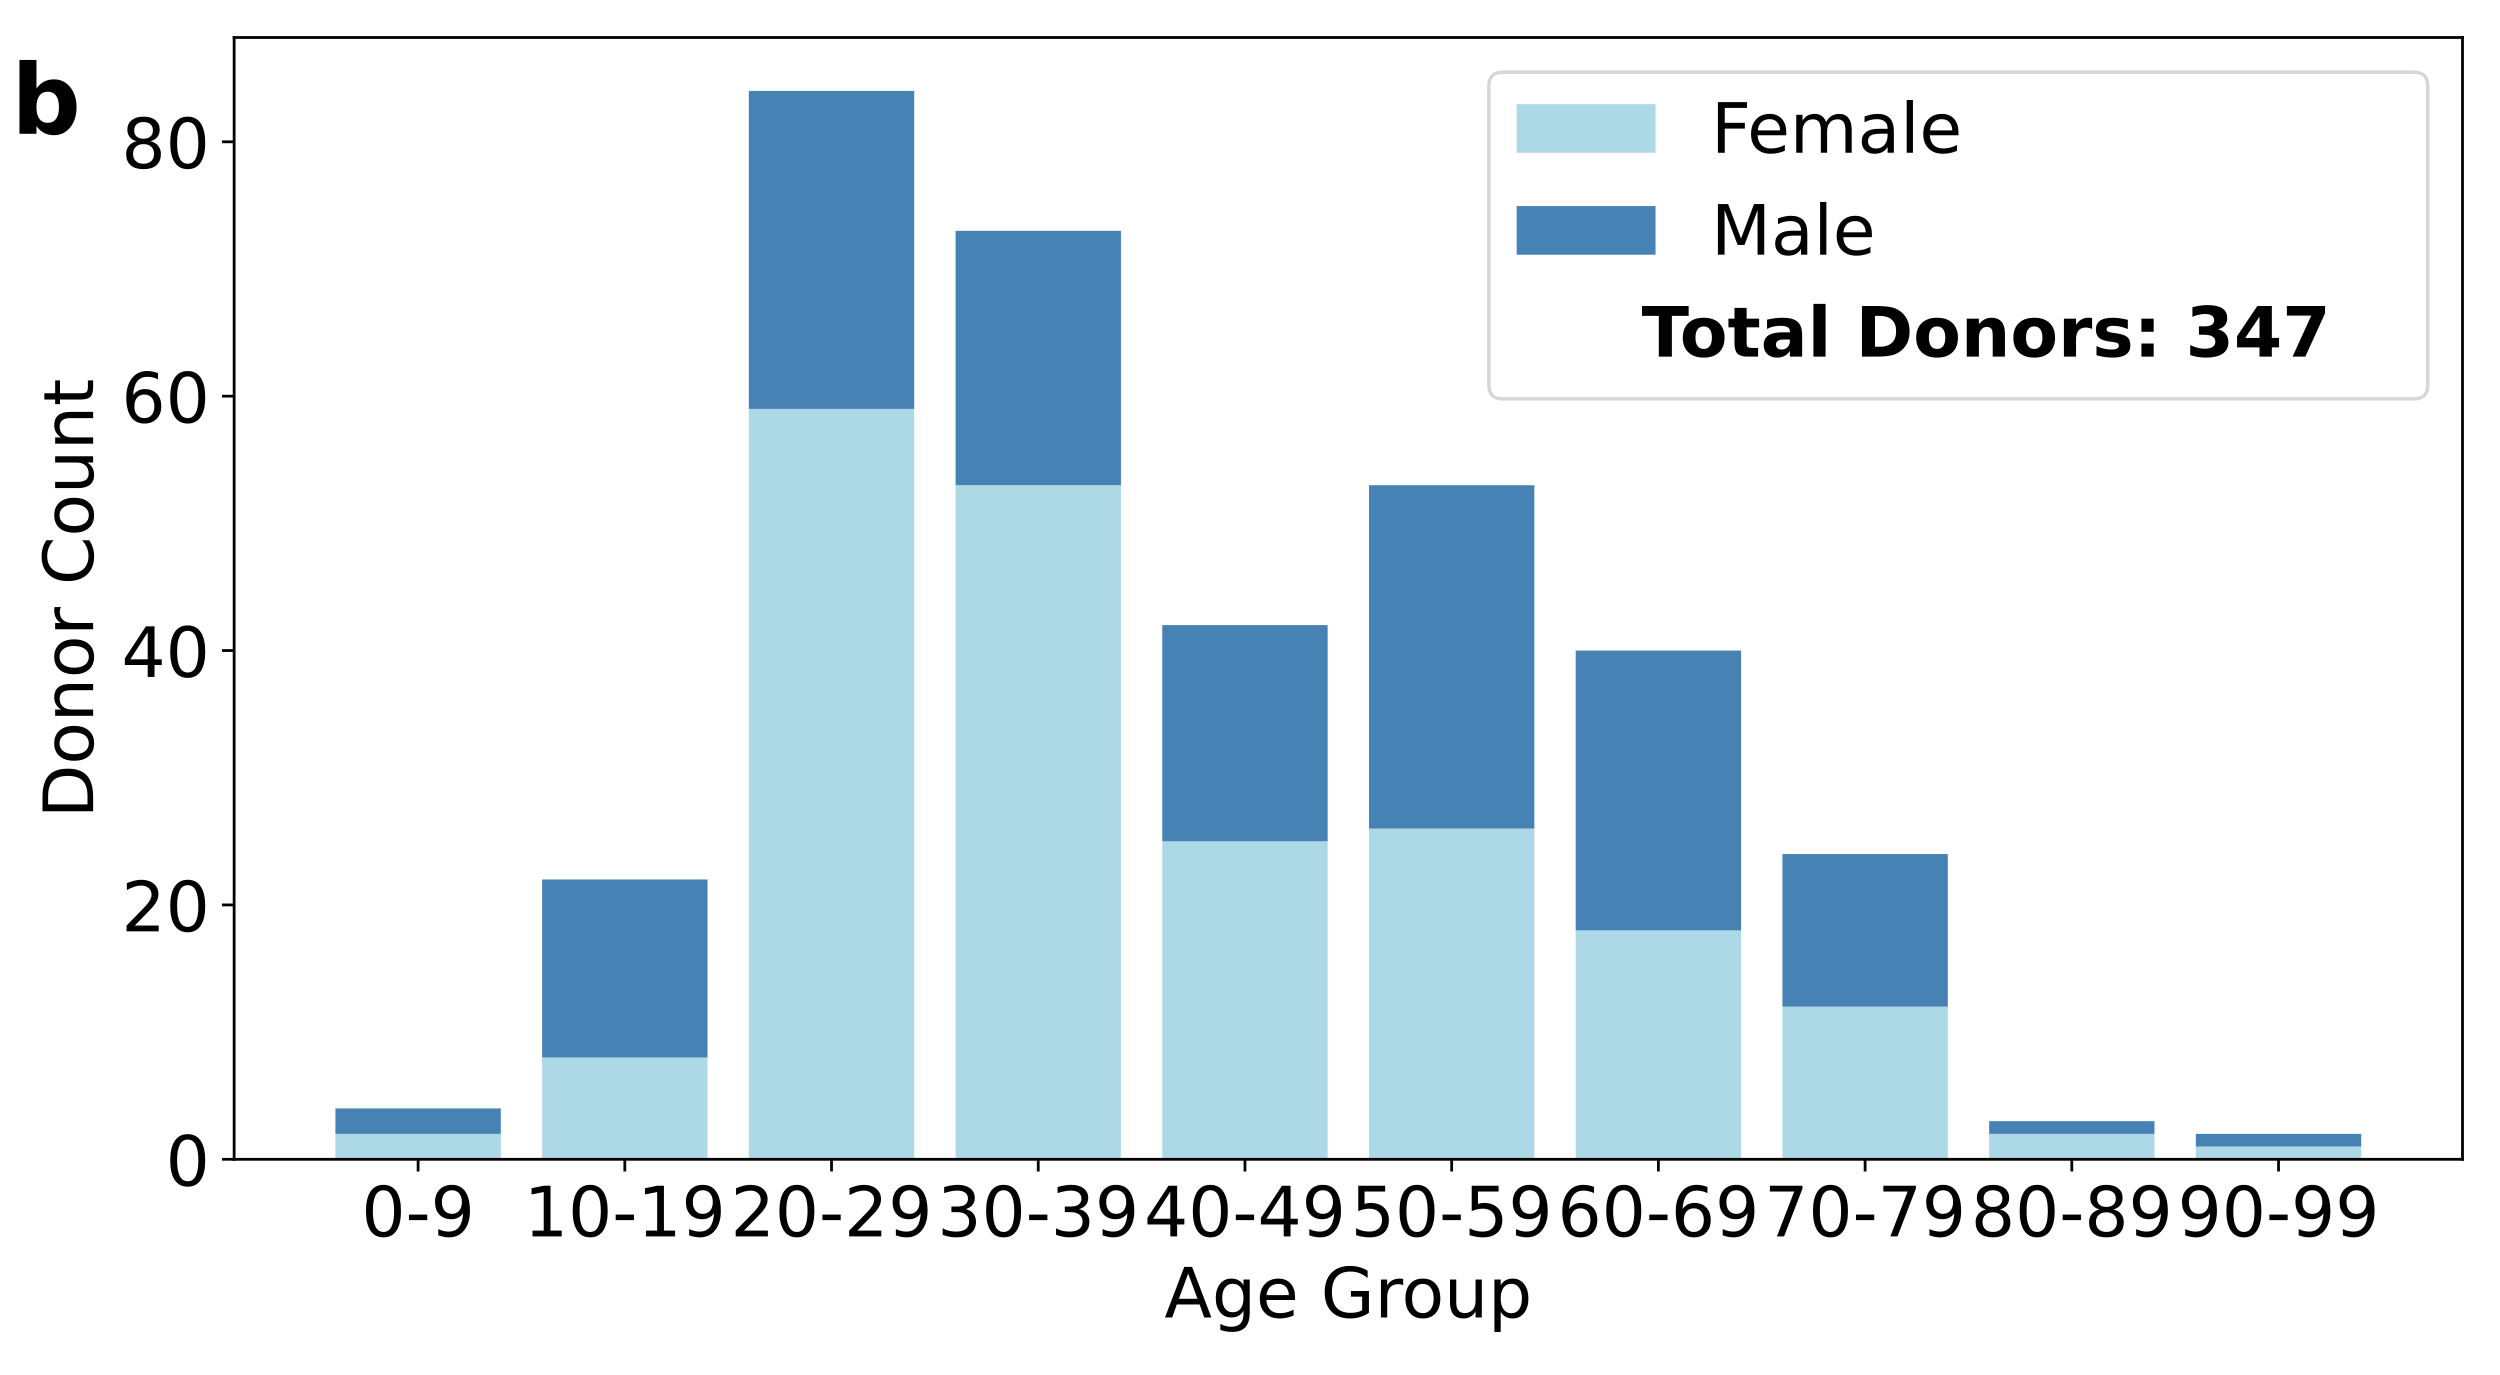
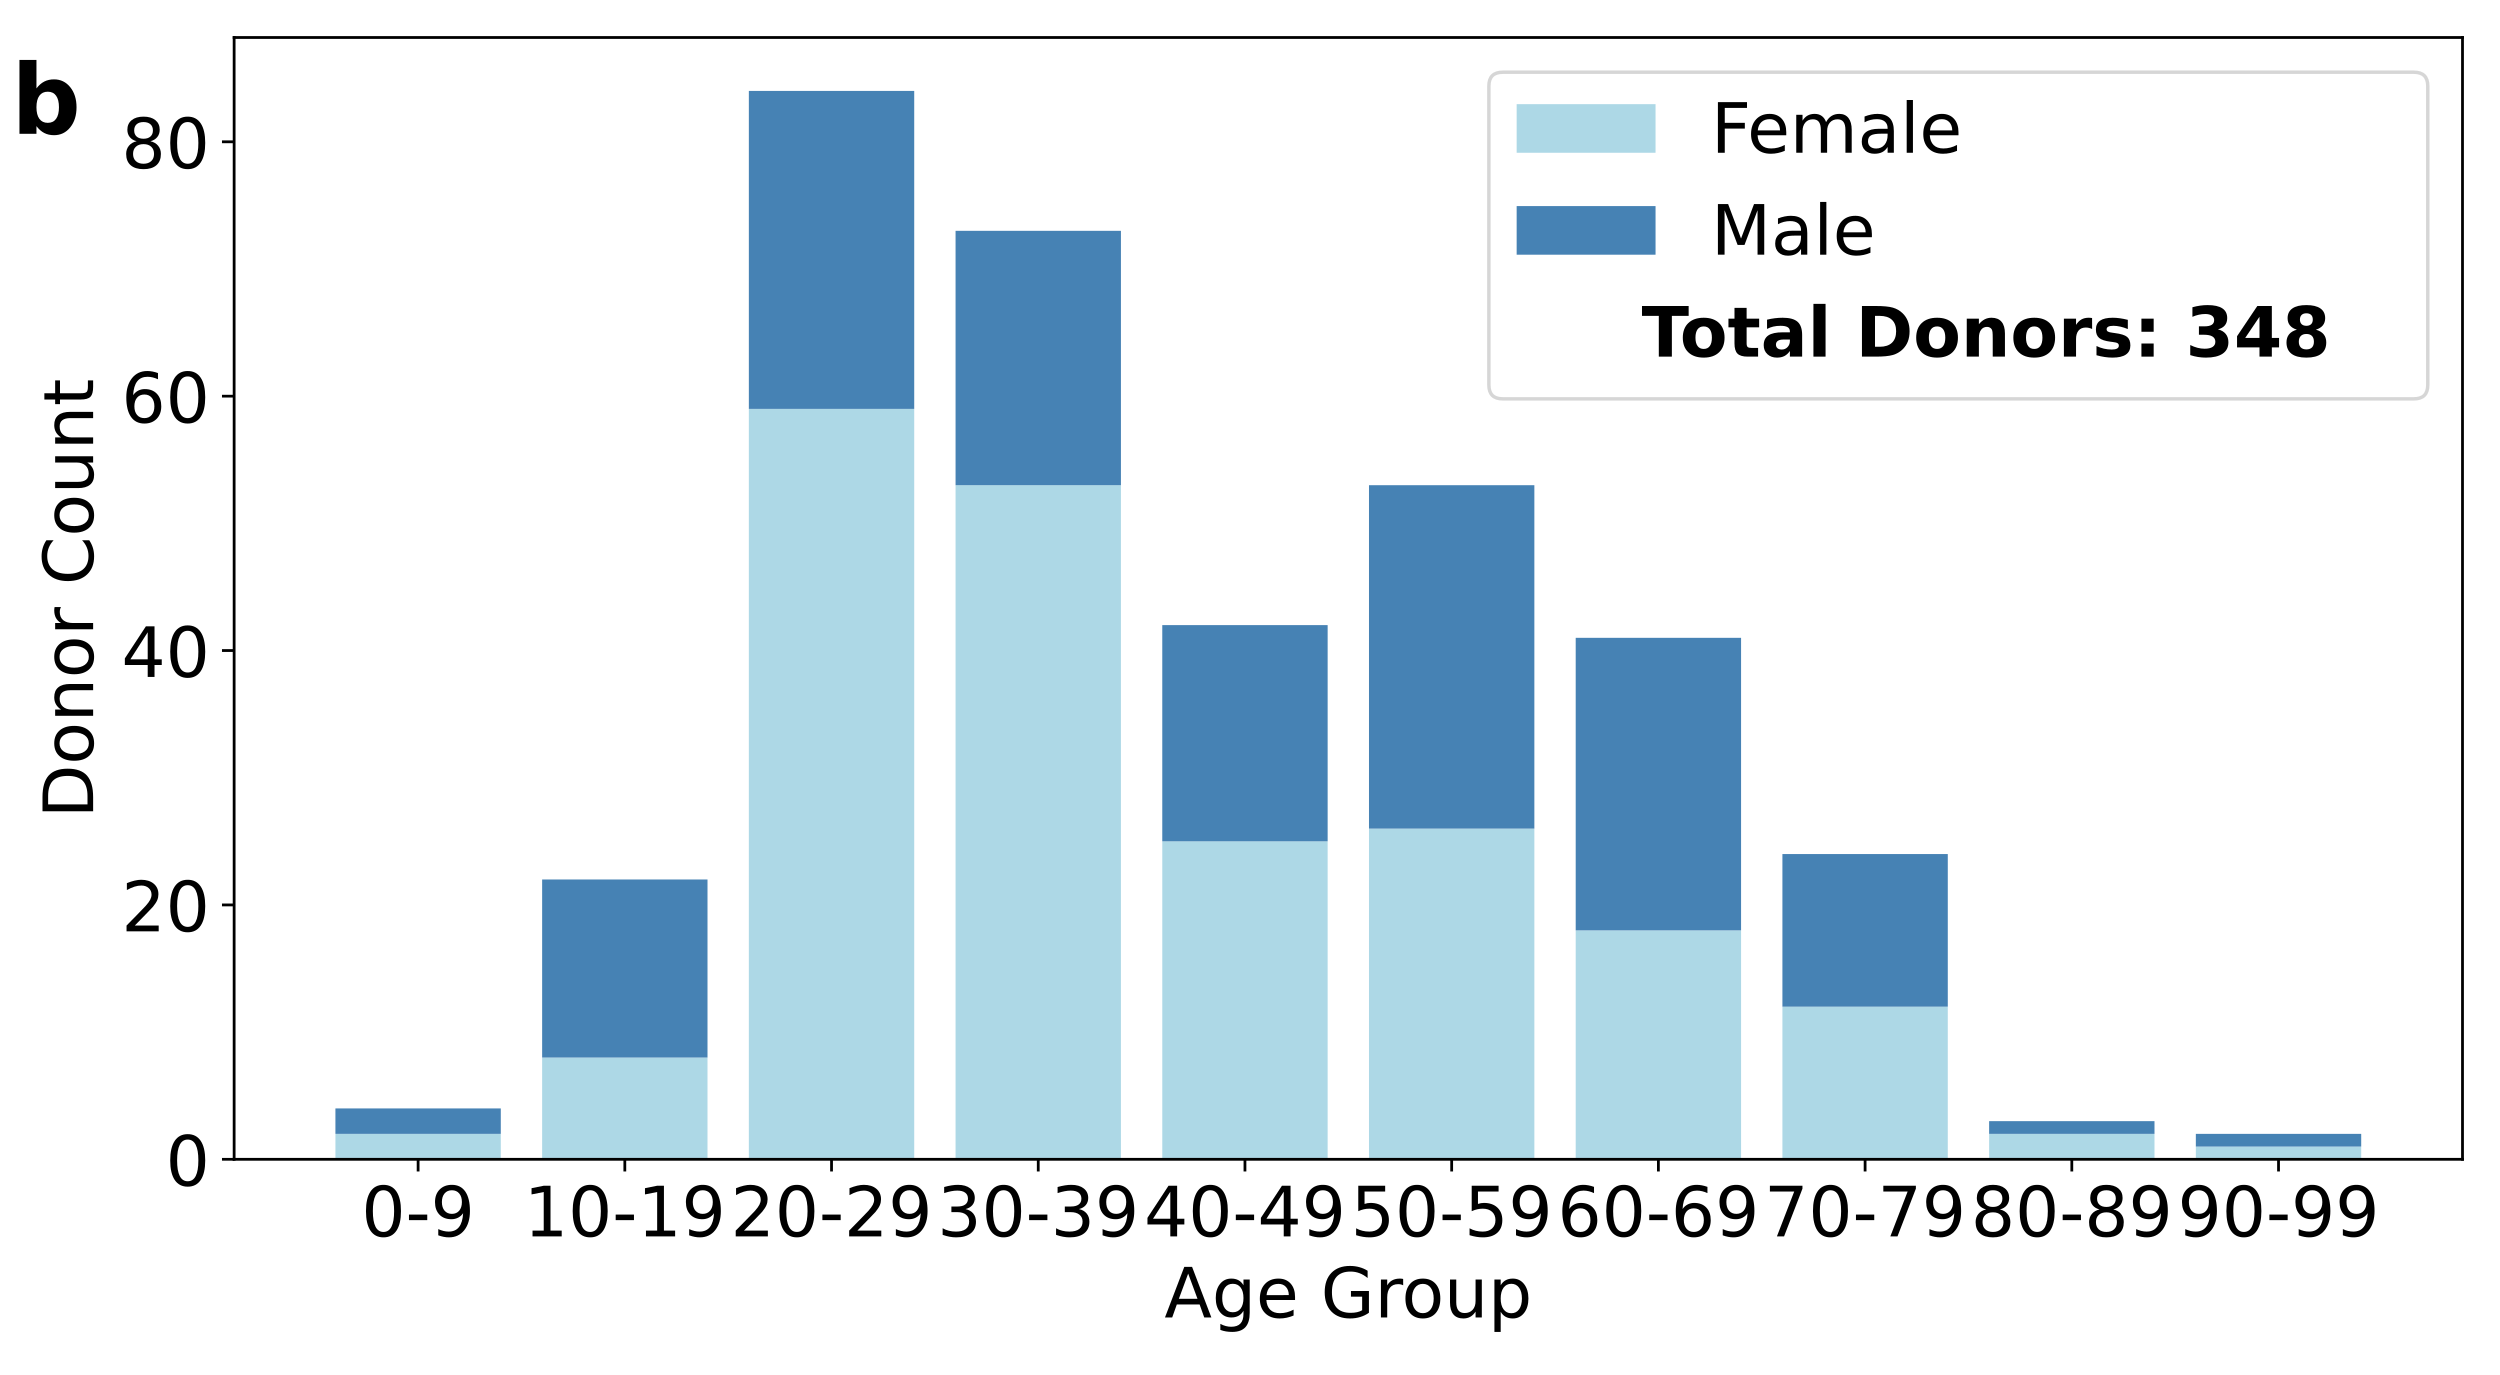
<svg xmlns="http://www.w3.org/2000/svg" xmlns:xlink="http://www.w3.org/1999/xlink" width="720pt" height="396pt" viewBox="0 0 720 396" version="1.1">
  <defs>
    <style type="text/css">*{stroke-linejoin: round; stroke-linecap: butt}</style>
  </defs>
  <g id="figure_1">
    <g id="patch_1">
      <path d="M 0 396  L 720 396  L 720 0  L 0 0  z " style="fill: #ffffff" />
    </g>
    <g id="axes_1">
      <g id="patch_2">
        <path d="M 67.43 333.88  L 709.2 333.88  L 709.2 10.8  L 67.43 10.8  z " style="fill: #ffffff" />
      </g>
      <g id="patch_3">
-         <path d="M 96.601 333.88  L 144.228 333.88  L 144.228 326.554  L 96.601 326.554  z " clip-path="url(#p39a54147e2)" style="fill: #add8e6" />
+         <path d="M 96.601 333.88  L 144.228 333.88  L 144.228 326.554  L 96.601 326.554  z " clip-path="url(#p99b4f0a0a3)" style="fill: #add8e6" />
      </g>
      <g id="patch_4">
-         <path d="M 156.135 333.88  L 203.761 333.88  L 203.761 304.576  L 156.135 304.576  z " clip-path="url(#p39a54147e2)" style="fill: #add8e6" />
+         <path d="M 156.135 333.88  L 203.761 333.88  L 203.761 304.576  L 156.135 304.576  z " clip-path="url(#p99b4f0a0a3)" style="fill: #add8e6" />
      </g>
      <g id="patch_5">
-         <path d="M 215.668 333.88  L 263.295 333.88  L 263.295 117.761  L 215.668 117.761  z " clip-path="url(#p39a54147e2)" style="fill: #add8e6" />
+         <path d="M 215.668 333.88  L 263.295 333.88  L 263.295 117.761  L 215.668 117.761  z " clip-path="url(#p99b4f0a0a3)" style="fill: #add8e6" />
      </g>
      <g id="patch_6">
-         <path d="M 275.202 333.88  L 322.828 333.88  L 322.828 139.739  L 275.202 139.739  z " clip-path="url(#p39a54147e2)" style="fill: #add8e6" />
+         <path d="M 275.202 333.88  L 322.828 333.88  L 322.828 139.739  L 275.202 139.739  z " clip-path="url(#p99b4f0a0a3)" style="fill: #add8e6" />
      </g>
      <g id="patch_7">
-         <path d="M 334.735 333.88  L 382.362 333.88  L 382.362 242.304  L 334.735 242.304  z " clip-path="url(#p39a54147e2)" style="fill: #add8e6" />
+         <path d="M 334.735 333.88  L 382.362 333.88  L 382.362 242.304  L 334.735 242.304  z " clip-path="url(#p99b4f0a0a3)" style="fill: #add8e6" />
      </g>
      <g id="patch_8">
-         <path d="M 394.268 333.88  L 441.895 333.88  L 441.895 238.641  L 394.268 238.641  z " clip-path="url(#p39a54147e2)" style="fill: #add8e6" />
+         <path d="M 394.268 333.88  L 441.895 333.88  L 441.895 238.641  L 394.268 238.641  z " clip-path="url(#p99b4f0a0a3)" style="fill: #add8e6" />
      </g>
      <g id="patch_9">
-         <path d="M 453.802 333.88  L 501.428 333.88  L 501.428 267.945  L 453.802 267.945  z " clip-path="url(#p39a54147e2)" style="fill: #add8e6" />
+         <path d="M 453.802 333.88  L 501.428 333.88  L 501.428 267.945  L 453.802 267.945  z " clip-path="url(#p99b4f0a0a3)" style="fill: #add8e6" />
      </g>
      <g id="patch_10">
-         <path d="M 513.335 333.88  L 560.962 333.88  L 560.962 289.924  L 513.335 289.924  z " clip-path="url(#p39a54147e2)" style="fill: #add8e6" />
+         <path d="M 513.335 333.88  L 560.962 333.88  L 560.962 289.924  L 513.335 289.924  z " clip-path="url(#p99b4f0a0a3)" style="fill: #add8e6" />
      </g>
      <g id="patch_11">
-         <path d="M 572.869 333.88  L 620.495 333.88  L 620.495 326.554  L 572.869 326.554  z " clip-path="url(#p39a54147e2)" style="fill: #add8e6" />
+         <path d="M 572.869 333.88  L 620.495 333.88  L 620.495 326.554  L 572.869 326.554  z " clip-path="url(#p99b4f0a0a3)" style="fill: #add8e6" />
      </g>
      <g id="patch_12">
-         <path d="M 632.402 333.88  L 680.029 333.88  L 680.029 330.217  L 632.402 330.217  z " clip-path="url(#p39a54147e2)" style="fill: #add8e6" />
+         <path d="M 632.402 333.88  L 680.029 333.88  L 680.029 330.217  L 632.402 330.217  z " clip-path="url(#p99b4f0a0a3)" style="fill: #add8e6" />
      </g>
      <g id="patch_13">
-         <path d="M 96.601 326.554  L 144.228 326.554  L 144.228 319.228  L 96.601 319.228  z " clip-path="url(#p39a54147e2)" style="fill: #4682b4" />
+         <path d="M 96.601 326.554  L 144.228 326.554  L 144.228 319.228  L 96.601 319.228  z " clip-path="url(#p99b4f0a0a3)" style="fill: #4682b4" />
      </g>
      <g id="patch_14">
-         <path d="M 156.135 304.576  L 203.761 304.576  L 203.761 253.293  L 156.135 253.293  z " clip-path="url(#p39a54147e2)" style="fill: #4682b4" />
+         <path d="M 156.135 304.576  L 203.761 304.576  L 203.761 253.293  L 156.135 253.293  z " clip-path="url(#p99b4f0a0a3)" style="fill: #4682b4" />
      </g>
      <g id="patch_15">
-         <path d="M 215.668 117.761  L 263.295 117.761  L 263.295 26.185  L 215.668 26.185  z " clip-path="url(#p39a54147e2)" style="fill: #4682b4" />
+         <path d="M 215.668 117.761  L 263.295 117.761  L 263.295 26.185  L 215.668 26.185  z " clip-path="url(#p99b4f0a0a3)" style="fill: #4682b4" />
      </g>
      <g id="patch_16">
-         <path d="M 275.202 139.739  L 322.828 139.739  L 322.828 66.478  L 275.202 66.478  z " clip-path="url(#p39a54147e2)" style="fill: #4682b4" />
+         <path d="M 275.202 139.739  L 322.828 139.739  L 322.828 66.478  L 275.202 66.478  z " clip-path="url(#p99b4f0a0a3)" style="fill: #4682b4" />
      </g>
      <g id="patch_17">
-         <path d="M 334.735 242.304  L 382.362 242.304  L 382.362 180.032  L 334.735 180.032  z " clip-path="url(#p39a54147e2)" style="fill: #4682b4" />
+         <path d="M 334.735 242.304  L 382.362 242.304  L 382.362 180.032  L 334.735 180.032  z " clip-path="url(#p99b4f0a0a3)" style="fill: #4682b4" />
      </g>
      <g id="patch_18">
-         <path d="M 394.268 238.641  L 441.895 238.641  L 441.895 139.739  L 394.268 139.739  z " clip-path="url(#p39a54147e2)" style="fill: #4682b4" />
+         <path d="M 394.268 238.641  L 441.895 238.641  L 441.895 139.739  L 394.268 139.739  z " clip-path="url(#p99b4f0a0a3)" style="fill: #4682b4" />
      </g>
      <g id="patch_19">
-         <path d="M 453.802 267.945  L 501.428 267.945  L 501.428 187.358  L 453.802 187.358  z " clip-path="url(#p39a54147e2)" style="fill: #4682b4" />
+         <path d="M 453.802 267.945  L 501.428 267.945  L 501.428 183.695  L 453.802 183.695  z " clip-path="url(#p99b4f0a0a3)" style="fill: #4682b4" />
      </g>
      <g id="patch_20">
-         <path d="M 513.335 289.924  L 560.962 289.924  L 560.962 245.967  L 513.335 245.967  z " clip-path="url(#p39a54147e2)" style="fill: #4682b4" />
+         <path d="M 513.335 289.924  L 560.962 289.924  L 560.962 245.967  L 513.335 245.967  z " clip-path="url(#p99b4f0a0a3)" style="fill: #4682b4" />
      </g>
      <g id="patch_21">
-         <path d="M 572.869 326.554  L 620.495 326.554  L 620.495 322.891  L 572.869 322.891  z " clip-path="url(#p39a54147e2)" style="fill: #4682b4" />
+         <path d="M 572.869 326.554  L 620.495 326.554  L 620.495 322.891  L 572.869 322.891  z " clip-path="url(#p99b4f0a0a3)" style="fill: #4682b4" />
      </g>
      <g id="patch_22">
-         <path d="M 632.402 330.217  L 680.029 330.217  L 680.029 326.554  L 632.402 326.554  z " clip-path="url(#p39a54147e2)" style="fill: #4682b4" />
+         <path d="M 632.402 330.217  L 680.029 330.217  L 680.029 326.554  L 632.402 326.554  z " clip-path="url(#p99b4f0a0a3)" style="fill: #4682b4" />
      </g>
      <g id="matplotlib.axis_1">
        <g id="xtick_1">
          <g id="line2d_1">
            <defs>
-               <path id="m1357b3c78e" d="M 0 0  L 0 3.5  " style="stroke: #000000; stroke-width: 0.8" />
-             </defs>
-             <g>
-               <use xlink:href="#m1357b3c78e" x="120.415" y="333.88" style="stroke: #000000; stroke-width: 0.8" />
+               <path id="m715284880d" d="M 0 0  L 0 3.5  " style="stroke: #000000; stroke-width: 0.8" />
+             </defs>
+             <g>
+               <use xlink:href="#m715284880d" x="120.415" y="333.88" style="stroke: #000000; stroke-width: 0.8" />
            </g>
          </g>
          <g id="text_1">
            <g transform="translate(104.0819 356.0769) scale(0.2 -0.2)">
              <defs>
                <path id="DejaVuSans-30" d="M 2034 4250  Q 1547 4250 1301 3770  Q 1056 3291 1056 2328  Q 1056 1369 1301 889  Q 1547 409 2034 409  Q 2525 409 2770 889  Q 3016 1369 3016 2328  Q 3016 3291 2770 3770  Q 2525 4250 2034 4250  z M 2034 4750  Q 2819 4750 3233 4129  Q 3647 3509 3647 2328  Q 3647 1150 3233 529  Q 2819 -91 2034 -91  Q 1250 -91 836 529  Q 422 1150 422 2328  Q 422 3509 836 4129  Q 1250 4750 2034 4750  z " transform="scale(0.015625)" />
                <path id="DejaVuSans-2d" d="M 313 2009  L 1997 2009  L 1997 1497  L 313 1497  L 313 2009  z " transform="scale(0.015625)" />
                <path id="DejaVuSans-39" d="M 703 97  L 703 672  Q 941 559 1184 500  Q 1428 441 1663 441  Q 2288 441 2617 861  Q 2947 1281 2994 2138  Q 2813 1869 2534 1725  Q 2256 1581 1919 1581  Q 1219 1581 811 2004  Q 403 2428 403 3163  Q 403 3881 828 4315  Q 1253 4750 1959 4750  Q 2769 4750 3195 4129  Q 3622 3509 3622 2328  Q 3622 1225 3098 567  Q 2575 -91 1691 -91  Q 1453 -91 1209 -44  Q 966 3 703 97  z M 1959 2075  Q 2384 2075 2632 2365  Q 2881 2656 2881 3163  Q 2881 3666 2632 3958  Q 2384 4250 1959 4250  Q 1534 4250 1286 3958  Q 1038 3666 1038 3163  Q 1038 2656 1286 2365  Q 1534 2075 1959 2075  z " transform="scale(0.015625)" />
              </defs>
              <use xlink:href="#DejaVuSans-30" />
              <use xlink:href="#DejaVuSans-2d" transform="translate(63.62305 0)" />
              <use xlink:href="#DejaVuSans-39" transform="translate(99.70703 0)" />
            </g>
          </g>
        </g>
        <g id="xtick_2">
          <g id="line2d_2">
            <g>
-               <use xlink:href="#m1357b3c78e" x="179.948" y="333.88" style="stroke: #000000; stroke-width: 0.8" />
+               <use xlink:href="#m715284880d" x="179.948" y="333.88" style="stroke: #000000; stroke-width: 0.8" />
            </g>
          </g>
          <g id="text_2">
            <g transform="translate(150.8903 356.0769) scale(0.2 -0.2)">
              <defs>
                <path id="DejaVuSans-31" d="M 794 531  L 1825 531  L 1825 4091  L 703 3866  L 703 4441  L 1819 4666  L 2450 4666  L 2450 531  L 3481 531  L 3481 0  L 794 0  L 794 531  z " transform="scale(0.015625)" />
              </defs>
              <use xlink:href="#DejaVuSans-31" />
              <use xlink:href="#DejaVuSans-30" transform="translate(63.62305 0)" />
              <use xlink:href="#DejaVuSans-2d" transform="translate(127.2461 0)" />
              <use xlink:href="#DejaVuSans-31" transform="translate(163.3301 0)" />
              <use xlink:href="#DejaVuSans-39" transform="translate(226.9531 0)" />
            </g>
          </g>
        </g>
        <g id="xtick_3">
          <g id="line2d_3">
            <g>
-               <use xlink:href="#m1357b3c78e" x="239.482" y="333.88" style="stroke: #000000; stroke-width: 0.8" />
+               <use xlink:href="#m715284880d" x="239.482" y="333.88" style="stroke: #000000; stroke-width: 0.8" />
            </g>
          </g>
          <g id="text_3">
            <g transform="translate(210.4237 356.0769) scale(0.2 -0.2)">
              <defs>
                <path id="DejaVuSans-32" d="M 1228 531  L 3431 531  L 3431 0  L 469 0  L 469 531  Q 828 903 1448 1529  Q 2069 2156 2228 2338  Q 2531 2678 2651 2914  Q 2772 3150 2772 3378  Q 2772 3750 2511 3984  Q 2250 4219 1831 4219  Q 1534 4219 1204 4116  Q 875 4013 500 3803  L 500 4441  Q 881 4594 1212 4672  Q 1544 4750 1819 4750  Q 2544 4750 2975 4387  Q 3406 4025 3406 3419  Q 3406 3131 3298 2873  Q 3191 2616 2906 2266  Q 2828 2175 2409 1742  Q 1991 1309 1228 531  z " transform="scale(0.015625)" />
              </defs>
              <use xlink:href="#DejaVuSans-32" />
              <use xlink:href="#DejaVuSans-30" transform="translate(63.62305 0)" />
              <use xlink:href="#DejaVuSans-2d" transform="translate(127.2461 0)" />
              <use xlink:href="#DejaVuSans-32" transform="translate(163.3301 0)" />
              <use xlink:href="#DejaVuSans-39" transform="translate(226.9531 0)" />
            </g>
          </g>
        </g>
        <g id="xtick_4">
          <g id="line2d_4">
            <g>
-               <use xlink:href="#m1357b3c78e" x="299.015" y="333.88" style="stroke: #000000; stroke-width: 0.8" />
+               <use xlink:href="#m715284880d" x="299.015" y="333.88" style="stroke: #000000; stroke-width: 0.8" />
            </g>
          </g>
          <g id="text_4">
            <g transform="translate(269.9571 356.0769) scale(0.2 -0.2)">
              <defs>
                <path id="DejaVuSans-33" d="M 2597 2516  Q 3050 2419 3304 2112  Q 3559 1806 3559 1356  Q 3559 666 3084 287  Q 2609 -91 1734 -91  Q 1441 -91 1130 -33  Q 819 25 488 141  L 488 750  Q 750 597 1062 519  Q 1375 441 1716 441  Q 2309 441 2620 675  Q 2931 909 2931 1356  Q 2931 1769 2642 2001  Q 2353 2234 1838 2234  L 1294 2234  L 1294 2753  L 1863 2753  Q 2328 2753 2575 2939  Q 2822 3125 2822 3475  Q 2822 3834 2567 4026  Q 2313 4219 1838 4219  Q 1578 4219 1281 4162  Q 984 4106 628 3988  L 628 4550  Q 988 4650 1302 4700  Q 1616 4750 1894 4750  Q 2613 4750 3031 4423  Q 3450 4097 3450 3541  Q 3450 3153 3228 2886  Q 3006 2619 2597 2516  z " transform="scale(0.015625)" />
              </defs>
              <use xlink:href="#DejaVuSans-33" />
              <use xlink:href="#DejaVuSans-30" transform="translate(63.62305 0)" />
              <use xlink:href="#DejaVuSans-2d" transform="translate(127.2461 0)" />
              <use xlink:href="#DejaVuSans-33" transform="translate(163.3301 0)" />
              <use xlink:href="#DejaVuSans-39" transform="translate(226.9531 0)" />
            </g>
          </g>
        </g>
        <g id="xtick_5">
          <g id="line2d_5">
            <g>
-               <use xlink:href="#m1357b3c78e" x="358.548" y="333.88" style="stroke: #000000; stroke-width: 0.8" />
+               <use xlink:href="#m715284880d" x="358.548" y="333.88" style="stroke: #000000; stroke-width: 0.8" />
            </g>
          </g>
          <g id="text_5">
            <g transform="translate(329.4905 356.0769) scale(0.2 -0.2)">
              <defs>
                <path id="DejaVuSans-34" d="M 2419 4116  L 825 1625  L 2419 1625  L 2419 4116  z M 2253 4666  L 3047 4666  L 3047 1625  L 3713 1625  L 3713 1100  L 3047 1100  L 3047 0  L 2419 0  L 2419 1100  L 313 1100  L 313 1709  L 2253 4666  z " transform="scale(0.015625)" />
              </defs>
              <use xlink:href="#DejaVuSans-34" />
              <use xlink:href="#DejaVuSans-30" transform="translate(63.62305 0)" />
              <use xlink:href="#DejaVuSans-2d" transform="translate(127.2461 0)" />
              <use xlink:href="#DejaVuSans-34" transform="translate(163.3301 0)" />
              <use xlink:href="#DejaVuSans-39" transform="translate(226.9531 0)" />
            </g>
          </g>
        </g>
        <g id="xtick_6">
          <g id="line2d_6">
            <g>
-               <use xlink:href="#m1357b3c78e" x="418.082" y="333.88" style="stroke: #000000; stroke-width: 0.8" />
+               <use xlink:href="#m715284880d" x="418.082" y="333.88" style="stroke: #000000; stroke-width: 0.8" />
            </g>
          </g>
          <g id="text_6">
            <g transform="translate(389.0239 356.0769) scale(0.2 -0.2)">
              <defs>
                <path id="DejaVuSans-35" d="M 691 4666  L 3169 4666  L 3169 4134  L 1269 4134  L 1269 2991  Q 1406 3038 1543 3061  Q 1681 3084 1819 3084  Q 2600 3084 3056 2656  Q 3513 2228 3513 1497  Q 3513 744 3044 326  Q 2575 -91 1722 -91  Q 1428 -91 1123 -41  Q 819 9 494 109  L 494 744  Q 775 591 1075 516  Q 1375 441 1709 441  Q 2250 441 2565 725  Q 2881 1009 2881 1497  Q 2881 1984 2565 2268  Q 2250 2553 1709 2553  Q 1456 2553 1204 2497  Q 953 2441 691 2322  L 691 4666  z " transform="scale(0.015625)" />
              </defs>
              <use xlink:href="#DejaVuSans-35" />
              <use xlink:href="#DejaVuSans-30" transform="translate(63.62305 0)" />
              <use xlink:href="#DejaVuSans-2d" transform="translate(127.2461 0)" />
              <use xlink:href="#DejaVuSans-35" transform="translate(163.3301 0)" />
              <use xlink:href="#DejaVuSans-39" transform="translate(226.9531 0)" />
            </g>
          </g>
        </g>
        <g id="xtick_7">
          <g id="line2d_7">
            <g>
-               <use xlink:href="#m1357b3c78e" x="477.615" y="333.88" style="stroke: #000000; stroke-width: 0.8" />
+               <use xlink:href="#m715284880d" x="477.615" y="333.88" style="stroke: #000000; stroke-width: 0.8" />
            </g>
          </g>
          <g id="text_7">
            <g transform="translate(448.5573 356.0769) scale(0.2 -0.2)">
              <defs>
                <path id="DejaVuSans-36" d="M 2113 2584  Q 1688 2584 1439 2293  Q 1191 2003 1191 1497  Q 1191 994 1439 701  Q 1688 409 2113 409  Q 2538 409 2786 701  Q 3034 994 3034 1497  Q 3034 2003 2786 2293  Q 2538 2584 2113 2584  z M 3366 4563  L 3366 3988  Q 3128 4100 2886 4159  Q 2644 4219 2406 4219  Q 1781 4219 1451 3797  Q 1122 3375 1075 2522  Q 1259 2794 1537 2939  Q 1816 3084 2150 3084  Q 2853 3084 3261 2657  Q 3669 2231 3669 1497  Q 3669 778 3244 343  Q 2819 -91 2113 -91  Q 1303 -91 875 529  Q 447 1150 447 2328  Q 447 3434 972 4092  Q 1497 4750 2381 4750  Q 2619 4750 2861 4703  Q 3103 4656 3366 4563  z " transform="scale(0.015625)" />
              </defs>
              <use xlink:href="#DejaVuSans-36" />
              <use xlink:href="#DejaVuSans-30" transform="translate(63.62305 0)" />
              <use xlink:href="#DejaVuSans-2d" transform="translate(127.2461 0)" />
              <use xlink:href="#DejaVuSans-36" transform="translate(163.3301 0)" />
              <use xlink:href="#DejaVuSans-39" transform="translate(226.9531 0)" />
            </g>
          </g>
        </g>
        <g id="xtick_8">
          <g id="line2d_8">
            <g>
-               <use xlink:href="#m1357b3c78e" x="537.148" y="333.88" style="stroke: #000000; stroke-width: 0.8" />
+               <use xlink:href="#m715284880d" x="537.148" y="333.88" style="stroke: #000000; stroke-width: 0.8" />
            </g>
          </g>
          <g id="text_8">
            <g transform="translate(508.0907 356.0769) scale(0.2 -0.2)">
              <defs>
                <path id="DejaVuSans-37" d="M 525 4666  L 3525 4666  L 3525 4397  L 1831 0  L 1172 0  L 2766 4134  L 525 4134  L 525 4666  z " transform="scale(0.015625)" />
              </defs>
              <use xlink:href="#DejaVuSans-37" />
              <use xlink:href="#DejaVuSans-30" transform="translate(63.62305 0)" />
              <use xlink:href="#DejaVuSans-2d" transform="translate(127.2461 0)" />
              <use xlink:href="#DejaVuSans-37" transform="translate(163.3301 0)" />
              <use xlink:href="#DejaVuSans-39" transform="translate(226.9531 0)" />
            </g>
          </g>
        </g>
        <g id="xtick_9">
          <g id="line2d_9">
            <g>
-               <use xlink:href="#m1357b3c78e" x="596.682" y="333.88" style="stroke: #000000; stroke-width: 0.8" />
+               <use xlink:href="#m715284880d" x="596.682" y="333.88" style="stroke: #000000; stroke-width: 0.8" />
            </g>
          </g>
          <g id="text_9">
            <g transform="translate(567.6241 356.0769) scale(0.2 -0.2)">
              <defs>
                <path id="DejaVuSans-38" d="M 2034 2216  Q 1584 2216 1326 1975  Q 1069 1734 1069 1313  Q 1069 891 1326 650  Q 1584 409 2034 409  Q 2484 409 2743 651  Q 3003 894 3003 1313  Q 3003 1734 2745 1975  Q 2488 2216 2034 2216  z M 1403 2484  Q 997 2584 770 2862  Q 544 3141 544 3541  Q 544 4100 942 4425  Q 1341 4750 2034 4750  Q 2731 4750 3128 4425  Q 3525 4100 3525 3541  Q 3525 3141 3298 2862  Q 3072 2584 2669 2484  Q 3125 2378 3379 2068  Q 3634 1759 3634 1313  Q 3634 634 3220 271  Q 2806 -91 2034 -91  Q 1263 -91 848 271  Q 434 634 434 1313  Q 434 1759 690 2068  Q 947 2378 1403 2484  z M 1172 3481  Q 1172 3119 1398 2916  Q 1625 2713 2034 2713  Q 2441 2713 2670 2916  Q 2900 3119 2900 3481  Q 2900 3844 2670 4047  Q 2441 4250 2034 4250  Q 1625 4250 1398 4047  Q 1172 3844 1172 3481  z " transform="scale(0.015625)" />
              </defs>
              <use xlink:href="#DejaVuSans-38" />
              <use xlink:href="#DejaVuSans-30" transform="translate(63.62305 0)" />
              <use xlink:href="#DejaVuSans-2d" transform="translate(127.2461 0)" />
              <use xlink:href="#DejaVuSans-38" transform="translate(163.3301 0)" />
              <use xlink:href="#DejaVuSans-39" transform="translate(226.9531 0)" />
            </g>
          </g>
        </g>
        <g id="xtick_10">
          <g id="line2d_10">
            <g>
-               <use xlink:href="#m1357b3c78e" x="656.215" y="333.88" style="stroke: #000000; stroke-width: 0.8" />
+               <use xlink:href="#m715284880d" x="656.215" y="333.88" style="stroke: #000000; stroke-width: 0.8" />
            </g>
          </g>
          <g id="text_10">
            <g transform="translate(627.1575 356.0769) scale(0.2 -0.2)">
              <use xlink:href="#DejaVuSans-39" />
              <use xlink:href="#DejaVuSans-30" transform="translate(63.62305 0)" />
              <use xlink:href="#DejaVuSans-2d" transform="translate(127.2461 0)" />
              <use xlink:href="#DejaVuSans-39" transform="translate(163.3301 0)" />
              <use xlink:href="#DejaVuSans-39" transform="translate(226.9531 0)" />
            </g>
          </g>
        </g>
        <g id="text_11">
          <g transform="translate(335.3556 379.4331) scale(0.2 -0.2)">
            <defs>
              <path id="DejaVuSans-41" d="M 2188 4044  L 1331 1722  L 3047 1722  L 2188 4044  z M 1831 4666  L 2547 4666  L 4325 0  L 3669 0  L 3244 1197  L 1141 1197  L 716 0  L 50 0  L 1831 4666  z " transform="scale(0.015625)" />
              <path id="DejaVuSans-67" d="M 2906 1791  Q 2906 2416 2648 2759  Q 2391 3103 1925 3103  Q 1463 3103 1205 2759  Q 947 2416 947 1791  Q 947 1169 1205 825  Q 1463 481 1925 481  Q 2391 481 2648 825  Q 2906 1169 2906 1791  z M 3481 434  Q 3481 -459 3084 -895  Q 2688 -1331 1869 -1331  Q 1566 -1331 1297 -1286  Q 1028 -1241 775 -1147  L 775 -588  Q 1028 -725 1275 -790  Q 1522 -856 1778 -856  Q 2344 -856 2625 -561  Q 2906 -266 2906 331  L 2906 616  Q 2728 306 2450 153  Q 2172 0 1784 0  Q 1141 0 747 490  Q 353 981 353 1791  Q 353 2603 747 3093  Q 1141 3584 1784 3584  Q 2172 3584 2450 3431  Q 2728 3278 2906 2969  L 2906 3500  L 3481 3500  L 3481 434  z " transform="scale(0.015625)" />
              <path id="DejaVuSans-65" d="M 3597 1894  L 3597 1613  L 953 1613  Q 991 1019 1311 708  Q 1631 397 2203 397  Q 2534 397 2845 478  Q 3156 559 3463 722  L 3463 178  Q 3153 47 2828 -22  Q 2503 -91 2169 -91  Q 1331 -91 842 396  Q 353 884 353 1716  Q 353 2575 817 3079  Q 1281 3584 2069 3584  Q 2775 3584 3186 3129  Q 3597 2675 3597 1894  z M 3022 2063  Q 3016 2534 2758 2815  Q 2500 3097 2075 3097  Q 1594 3097 1305 2825  Q 1016 2553 972 2059  L 3022 2063  z " transform="scale(0.015625)" />
              <path id="DejaVuSans-20" transform="scale(0.015625)" />
              <path id="DejaVuSans-47" d="M 3809 666  L 3809 1919  L 2778 1919  L 2778 2438  L 4434 2438  L 4434 434  Q 4069 175 3628 42  Q 3188 -91 2688 -91  Q 1594 -91 976 548  Q 359 1188 359 2328  Q 359 3472 976 4111  Q 1594 4750 2688 4750  Q 3144 4750 3555 4637  Q 3966 4525 4313 4306  L 4313 3634  Q 3963 3931 3569 4081  Q 3175 4231 2741 4231  Q 1884 4231 1454 3753  Q 1025 3275 1025 2328  Q 1025 1384 1454 906  Q 1884 428 2741 428  Q 3075 428 3337 486  Q 3600 544 3809 666  z " transform="scale(0.015625)" />
              <path id="DejaVuSans-72" d="M 2631 2963  Q 2534 3019 2420 3045  Q 2306 3072 2169 3072  Q 1681 3072 1420 2755  Q 1159 2438 1159 1844  L 1159 0  L 581 0  L 581 3500  L 1159 3500  L 1159 2956  Q 1341 3275 1631 3429  Q 1922 3584 2338 3584  Q 2397 3584 2469 3576  Q 2541 3569 2628 3553  L 2631 2963  z " transform="scale(0.015625)" />
              <path id="DejaVuSans-6f" d="M 1959 3097  Q 1497 3097 1228 2736  Q 959 2375 959 1747  Q 959 1119 1226 758  Q 1494 397 1959 397  Q 2419 397 2687 759  Q 2956 1122 2956 1747  Q 2956 2369 2687 2733  Q 2419 3097 1959 3097  z M 1959 3584  Q 2709 3584 3137 3096  Q 3566 2609 3566 1747  Q 3566 888 3137 398  Q 2709 -91 1959 -91  Q 1206 -91 779 398  Q 353 888 353 1747  Q 353 2609 779 3096  Q 1206 3584 1959 3584  z " transform="scale(0.015625)" />
              <path id="DejaVuSans-75" d="M 544 1381  L 544 3500  L 1119 3500  L 1119 1403  Q 1119 906 1312 657  Q 1506 409 1894 409  Q 2359 409 2629 706  Q 2900 1003 2900 1516  L 2900 3500  L 3475 3500  L 3475 0  L 2900 0  L 2900 538  Q 2691 219 2414 64  Q 2138 -91 1772 -91  Q 1169 -91 856 284  Q 544 659 544 1381  z M 1991 3584  L 1991 3584  z " transform="scale(0.015625)" />
              <path id="DejaVuSans-70" d="M 1159 525  L 1159 -1331  L 581 -1331  L 581 3500  L 1159 3500  L 1159 2969  Q 1341 3281 1617 3432  Q 1894 3584 2278 3584  Q 2916 3584 3314 3078  Q 3713 2572 3713 1747  Q 3713 922 3314 415  Q 2916 -91 2278 -91  Q 1894 -91 1617 61  Q 1341 213 1159 525  z M 3116 1747  Q 3116 2381 2855 2742  Q 2594 3103 2138 3103  Q 1681 3103 1420 2742  Q 1159 2381 1159 1747  Q 1159 1113 1420 752  Q 1681 391 2138 391  Q 2594 391 2855 752  Q 3116 1113 3116 1747  z " transform="scale(0.015625)" />
            </defs>
            <use xlink:href="#DejaVuSans-41" />
            <use xlink:href="#DejaVuSans-67" transform="translate(68.4082 0)" />
            <use xlink:href="#DejaVuSans-65" transform="translate(131.8848 0)" />
            <use xlink:href="#DejaVuSans-20" transform="translate(193.4082 0)" />
            <use xlink:href="#DejaVuSans-47" transform="translate(225.1953 0)" />
            <use xlink:href="#DejaVuSans-72" transform="translate(302.6855 0)" />
            <use xlink:href="#DejaVuSans-6f" transform="translate(341.5488 0)" />
            <use xlink:href="#DejaVuSans-75" transform="translate(402.7305 0)" />
            <use xlink:href="#DejaVuSans-70" transform="translate(466.1094 0)" />
          </g>
        </g>
      </g>
      <g id="matplotlib.axis_2">
        <g id="ytick_1">
          <g id="line2d_11">
            <defs>
-               <path id="m1147b339ff" d="M 0 0  L -3.5 0  " style="stroke: #000000; stroke-width: 0.8" />
-             </defs>
-             <g>
-               <use xlink:href="#m1147b339ff" x="67.43" y="333.88" style="stroke: #000000; stroke-width: 0.8" />
+               <path id="ma8bff9813b" d="M 0 0  L -3.5 0  " style="stroke: #000000; stroke-width: 0.8" />
+             </defs>
+             <g>
+               <use xlink:href="#ma8bff9813b" x="67.43" y="333.88" style="stroke: #000000; stroke-width: 0.8" />
            </g>
          </g>
          <g id="text_12">
            <g transform="translate(47.705 341.4784) scale(0.2 -0.2)">
              <use xlink:href="#DejaVuSans-30" />
            </g>
          </g>
        </g>
        <g id="ytick_2">
          <g id="line2d_12">
            <g>
-               <use xlink:href="#m1147b339ff" x="67.43" y="260.619" style="stroke: #000000; stroke-width: 0.8" />
+               <use xlink:href="#ma8bff9813b" x="67.43" y="260.619" style="stroke: #000000; stroke-width: 0.8" />
            </g>
          </g>
          <g id="text_13">
            <g transform="translate(34.98 268.2177) scale(0.2 -0.2)">
              <use xlink:href="#DejaVuSans-32" />
              <use xlink:href="#DejaVuSans-30" transform="translate(63.62305 0)" />
            </g>
          </g>
        </g>
        <g id="ytick_3">
          <g id="line2d_13">
            <g>
-               <use xlink:href="#m1147b339ff" x="67.43" y="187.358" style="stroke: #000000; stroke-width: 0.8" />
+               <use xlink:href="#ma8bff9813b" x="67.43" y="187.358" style="stroke: #000000; stroke-width: 0.8" />
            </g>
          </g>
          <g id="text_14">
            <g transform="translate(34.98 194.9569) scale(0.2 -0.2)">
              <use xlink:href="#DejaVuSans-34" />
              <use xlink:href="#DejaVuSans-30" transform="translate(63.62305 0)" />
            </g>
          </g>
        </g>
        <g id="ytick_4">
          <g id="line2d_14">
            <g>
-               <use xlink:href="#m1147b339ff" x="67.43" y="114.098" style="stroke: #000000; stroke-width: 0.8" />
+               <use xlink:href="#ma8bff9813b" x="67.43" y="114.098" style="stroke: #000000; stroke-width: 0.8" />
            </g>
          </g>
          <g id="text_15">
            <g transform="translate(34.98 121.6961) scale(0.2 -0.2)">
              <use xlink:href="#DejaVuSans-36" />
              <use xlink:href="#DejaVuSans-30" transform="translate(63.62305 0)" />
            </g>
          </g>
        </g>
        <g id="ytick_5">
          <g id="line2d_15">
            <g>
-               <use xlink:href="#m1147b339ff" x="67.43" y="40.837" style="stroke: #000000; stroke-width: 0.8" />
+               <use xlink:href="#ma8bff9813b" x="67.43" y="40.837" style="stroke: #000000; stroke-width: 0.8" />
            </g>
          </g>
          <g id="text_16">
            <g transform="translate(34.98 48.43535) scale(0.2 -0.2)">
              <use xlink:href="#DejaVuSans-38" />
              <use xlink:href="#DejaVuSans-30" transform="translate(63.62305 0)" />
            </g>
          </g>
        </g>
        <g id="text_17">
          <g transform="translate(26.82062 235.6009) rotate(-90) scale(0.2 -0.2)">
            <defs>
              <path id="DejaVuSans-44" d="M 1259 4147  L 1259 519  L 2022 519  Q 2988 519 3436 956  Q 3884 1394 3884 2338  Q 3884 3275 3436 3711  Q 2988 4147 2022 4147  L 1259 4147  z M 628 4666  L 1925 4666  Q 3281 4666 3915 4102  Q 4550 3538 4550 2338  Q 4550 1131 3912 565  Q 3275 0 1925 0  L 628 0  L 628 4666  z " transform="scale(0.015625)" />
              <path id="DejaVuSans-6e" d="M 3513 2113  L 3513 0  L 2938 0  L 2938 2094  Q 2938 2591 2744 2837  Q 2550 3084 2163 3084  Q 1697 3084 1428 2787  Q 1159 2491 1159 1978  L 1159 0  L 581 0  L 581 3500  L 1159 3500  L 1159 2956  Q 1366 3272 1645 3428  Q 1925 3584 2291 3584  Q 2894 3584 3203 3211  Q 3513 2838 3513 2113  z " transform="scale(0.015625)" />
              <path id="DejaVuSans-43" d="M 4122 4306  L 4122 3641  Q 3803 3938 3442 4084  Q 3081 4231 2675 4231  Q 1875 4231 1450 3742  Q 1025 3253 1025 2328  Q 1025 1406 1450 917  Q 1875 428 2675 428  Q 3081 428 3442 575  Q 3803 722 4122 1019  L 4122 359  Q 3791 134 3420 21  Q 3050 -91 2638 -91  Q 1578 -91 968 557  Q 359 1206 359 2328  Q 359 3453 968 4101  Q 1578 4750 2638 4750  Q 3056 4750 3426 4639  Q 3797 4528 4122 4306  z " transform="scale(0.015625)" />
              <path id="DejaVuSans-74" d="M 1172 4494  L 1172 3500  L 2356 3500  L 2356 3053  L 1172 3053  L 1172 1153  Q 1172 725 1289 603  Q 1406 481 1766 481  L 2356 481  L 2356 0  L 1766 0  Q 1100 0 847 248  Q 594 497 594 1153  L 594 3053  L 172 3053  L 172 3500  L 594 3500  L 594 4494  L 1172 4494  z " transform="scale(0.015625)" />
            </defs>
            <use xlink:href="#DejaVuSans-44" />
            <use xlink:href="#DejaVuSans-6f" transform="translate(77.00195 0)" />
            <use xlink:href="#DejaVuSans-6e" transform="translate(138.1836 0)" />
            <use xlink:href="#DejaVuSans-6f" transform="translate(201.5625 0)" />
            <use xlink:href="#DejaVuSans-72" transform="translate(262.7441 0)" />
            <use xlink:href="#DejaVuSans-20" transform="translate(303.8574 0)" />
            <use xlink:href="#DejaVuSans-43" transform="translate(335.6445 0)" />
            <use xlink:href="#DejaVuSans-6f" transform="translate(405.4688 0)" />
            <use xlink:href="#DejaVuSans-75" transform="translate(466.6504 0)" />
            <use xlink:href="#DejaVuSans-6e" transform="translate(530.0293 0)" />
            <use xlink:href="#DejaVuSans-74" transform="translate(593.4082 0)" />
          </g>
        </g>
      </g>
      <g id="patch_23">
        <path d="M 67.43 333.88  L 67.43 10.8  " style="fill: none; stroke: #000000; stroke-width: 0.8; stroke-linejoin: miter; stroke-linecap: square" />
      </g>
      <g id="patch_24">
        <path d="M 709.2 333.88  L 709.2 10.8  " style="fill: none; stroke: #000000; stroke-width: 0.8; stroke-linejoin: miter; stroke-linecap: square" />
      </g>
      <g id="patch_25">
        <path d="M 67.43 333.88  L 709.2 333.88  " style="fill: none; stroke: #000000; stroke-width: 0.8; stroke-linejoin: miter; stroke-linecap: square" />
      </g>
      <g id="patch_26">
        <path d="M 67.43 10.8  L 709.2 10.8  " style="fill: none; stroke: #000000; stroke-width: 0.8; stroke-linejoin: miter; stroke-linecap: square" />
      </g>
      <g id="text_18">
        <g transform="translate(3.253 38.53722) scale(0.28 -0.28)">
          <defs>
            <path id="DejaVuSans-Bold-62" d="M 2400 722  Q 2759 722 2948 984  Q 3138 1247 3138 1747  Q 3138 2247 2948 2509  Q 2759 2772 2400 2772  Q 2041 2772 1848 2508  Q 1656 2244 1656 1747  Q 1656 1250 1848 986  Q 2041 722 2400 722  z M 1656 2988  Q 1888 3294 2169 3439  Q 2450 3584 2816 3584  Q 3463 3584 3878 3070  Q 4294 2556 4294 1747  Q 4294 938 3878 423  Q 3463 -91 2816 -91  Q 2450 -91 2169 54  Q 1888 200 1656 506  L 1656 0  L 538 0  L 538 4863  L 1656 4863  L 1656 2988  z " transform="scale(0.015625)" />
          </defs>
          <use xlink:href="#DejaVuSans-Bold-62" />
        </g>
      </g>
      <g id="legend_1">
        <g id="patch_27">
          <path d="M 432.797 114.869  L 695.2 114.869  Q 699.2 114.869 699.2 110.869  L 699.2 24.8  Q 699.2 20.8 695.2 20.8  L 432.797 20.8  Q 428.797 20.8 428.797 24.8  L 428.797 110.869  Q 428.797 114.869 432.797 114.869  z " style="fill: #ffffff; opacity: 0.8; stroke: #cccccc; stroke-linejoin: miter" />
        </g>
        <g id="patch_28">
          <path d="M 436.797 43.997  L 476.797 43.997  L 476.797 29.997  L 436.797 29.997  z " style="fill: #add8e6" />
        </g>
        <g id="text_19">
          <g transform="translate(492.7969 43.99688) scale(0.2 -0.2)">
            <defs>
              <path id="DejaVuSans-46" d="M 628 4666  L 3309 4666  L 3309 4134  L 1259 4134  L 1259 2759  L 3109 2759  L 3109 2228  L 1259 2228  L 1259 0  L 628 0  L 628 4666  z " transform="scale(0.015625)" />
              <path id="DejaVuSans-6d" d="M 3328 2828  Q 3544 3216 3844 3400  Q 4144 3584 4550 3584  Q 5097 3584 5394 3201  Q 5691 2819 5691 2113  L 5691 0  L 5113 0  L 5113 2094  Q 5113 2597 4934 2840  Q 4756 3084 4391 3084  Q 3944 3084 3684 2787  Q 3425 2491 3425 1978  L 3425 0  L 2847 0  L 2847 2094  Q 2847 2600 2669 2842  Q 2491 3084 2119 3084  Q 1678 3084 1418 2786  Q 1159 2488 1159 1978  L 1159 0  L 581 0  L 581 3500  L 1159 3500  L 1159 2956  Q 1356 3278 1631 3431  Q 1906 3584 2284 3584  Q 2666 3584 2933 3390  Q 3200 3197 3328 2828  z " transform="scale(0.015625)" />
              <path id="DejaVuSans-61" d="M 2194 1759  Q 1497 1759 1228 1600  Q 959 1441 959 1056  Q 959 750 1161 570  Q 1363 391 1709 391  Q 2188 391 2477 730  Q 2766 1069 2766 1631  L 2766 1759  L 2194 1759  z M 3341 1997  L 3341 0  L 2766 0  L 2766 531  Q 2569 213 2275 61  Q 1981 -91 1556 -91  Q 1019 -91 701 211  Q 384 513 384 1019  Q 384 1609 779 1909  Q 1175 2209 1959 2209  L 2766 2209  L 2766 2266  Q 2766 2663 2505 2880  Q 2244 3097 1772 3097  Q 1472 3097 1187 3025  Q 903 2953 641 2809  L 641 3341  Q 956 3463 1253 3523  Q 1550 3584 1831 3584  Q 2591 3584 2966 3190  Q 3341 2797 3341 1997  z " transform="scale(0.015625)" />
              <path id="DejaVuSans-6c" d="M 603 4863  L 1178 4863  L 1178 0  L 603 0  L 603 4863  z " transform="scale(0.015625)" />
            </defs>
            <use xlink:href="#DejaVuSans-46" />
            <use xlink:href="#DejaVuSans-65" transform="translate(52.01953 0)" />
            <use xlink:href="#DejaVuSans-6d" transform="translate(113.543 0)" />
            <use xlink:href="#DejaVuSans-61" transform="translate(210.9551 0)" />
            <use xlink:href="#DejaVuSans-6c" transform="translate(272.2344 0)" />
            <use xlink:href="#DejaVuSans-65" transform="translate(300.0176 0)" />
          </g>
        </g>
        <g id="patch_29">
          <path d="M 436.797 73.353  L 476.797 73.353  L 476.797 59.353  L 436.797 59.353  z " style="fill: #4682b4" />
        </g>
        <g id="text_20">
          <g transform="translate(492.7969 73.35313) scale(0.2 -0.2)">
            <defs>
              <path id="DejaVuSans-4d" d="M 628 4666  L 1569 4666  L 2759 1491  L 3956 4666  L 4897 4666  L 4897 0  L 4281 0  L 4281 4097  L 3078 897  L 2444 897  L 1241 4097  L 1241 0  L 628 0  L 628 4666  z " transform="scale(0.015625)" />
            </defs>
            <use xlink:href="#DejaVuSans-4d" />
            <use xlink:href="#DejaVuSans-61" transform="translate(86.2793 0)" />
            <use xlink:href="#DejaVuSans-6c" transform="translate(147.5586 0)" />
            <use xlink:href="#DejaVuSans-65" transform="translate(175.3418 0)" />
          </g>
        </g>
        <g id="patch_30">
          <path d="M 436.797 102.709  L 476.797 102.709  L 476.797 88.709  L 436.797 88.709  L 436.797 102.709  z " style="fill: none" />
        </g>
        <g id="text_21">
          <g transform="translate(472.7969 102.7094) scale(0.2 -0.2)">
            <defs>
              <path id="DejaVuSans-Bold-54" d="M 31 4666  L 4331 4666  L 4331 3756  L 2784 3756  L 2784 0  L 1581 0  L 1581 3756  L 31 3756  L 31 4666  z " transform="scale(0.015625)" />
              <path id="DejaVuSans-Bold-6f" d="M 2203 2784  Q 1831 2784 1636 2517  Q 1441 2250 1441 1747  Q 1441 1244 1636 976  Q 1831 709 2203 709  Q 2569 709 2762 976  Q 2956 1244 2956 1747  Q 2956 2250 2762 2517  Q 2569 2784 2203 2784  z M 2203 3584  Q 3106 3584 3614 3096  Q 4122 2609 4122 1747  Q 4122 884 3614 396  Q 3106 -91 2203 -91  Q 1297 -91 786 396  Q 275 884 275 1747  Q 275 2609 786 3096  Q 1297 3584 2203 3584  z " transform="scale(0.015625)" />
              <path id="DejaVuSans-Bold-74" d="M 1759 4494  L 1759 3500  L 2913 3500  L 2913 2700  L 1759 2700  L 1759 1216  Q 1759 972 1856 886  Q 1953 800 2241 800  L 2816 800  L 2816 0  L 1856 0  Q 1194 0 917 276  Q 641 553 641 1216  L 641 2700  L 84 2700  L 84 3500  L 641 3500  L 641 4494  L 1759 4494  z " transform="scale(0.015625)" />
              <path id="DejaVuSans-Bold-61" d="M 2106 1575  Q 1756 1575 1579 1456  Q 1403 1338 1403 1106  Q 1403 894 1545 773  Q 1688 653 1941 653  Q 2256 653 2472 879  Q 2688 1106 2688 1447  L 2688 1575  L 2106 1575  z M 3816 1997  L 3816 0  L 2688 0  L 2688 519  Q 2463 200 2181 54  Q 1900 -91 1497 -91  Q 953 -91 614 226  Q 275 544 275 1050  Q 275 1666 698 1953  Q 1122 2241 2028 2241  L 2688 2241  L 2688 2328  Q 2688 2594 2478 2717  Q 2269 2841 1825 2841  Q 1466 2841 1156 2769  Q 847 2697 581 2553  L 581 3406  Q 941 3494 1303 3539  Q 1666 3584 2028 3584  Q 2975 3584 3395 3211  Q 3816 2838 3816 1997  z " transform="scale(0.015625)" />
              <path id="DejaVuSans-Bold-6c" d="M 538 4863  L 1656 4863  L 1656 0  L 538 0  L 538 4863  z " transform="scale(0.015625)" />
              <path id="DejaVuSans-Bold-20" transform="scale(0.015625)" />
              <path id="DejaVuSans-Bold-44" d="M 1791 3756  L 1791 909  L 2222 909  Q 2959 909 3348 1275  Q 3738 1641 3738 2338  Q 3738 3031 3350 3393  Q 2963 3756 2222 3756  L 1791 3756  z M 588 4666  L 1856 4666  Q 2919 4666 3439 4514  Q 3959 4363 4331 4000  Q 4659 3684 4818 3271  Q 4978 2859 4978 2338  Q 4978 1809 4818 1395  Q 4659 981 4331 666  Q 3956 303 3431 151  Q 2906 0 1856 0  L 588 0  L 588 4666  z " transform="scale(0.015625)" />
              <path id="DejaVuSans-Bold-6e" d="M 4056 2131  L 4056 0  L 2931 0  L 2931 347  L 2931 1631  Q 2931 2084 2911 2256  Q 2891 2428 2841 2509  Q 2775 2619 2662 2680  Q 2550 2741 2406 2741  Q 2056 2741 1856 2470  Q 1656 2200 1656 1722  L 1656 0  L 538 0  L 538 3500  L 1656 3500  L 1656 2988  Q 1909 3294 2193 3439  Q 2478 3584 2822 3584  Q 3428 3584 3742 3212  Q 4056 2841 4056 2131  z " transform="scale(0.015625)" />
              <path id="DejaVuSans-Bold-72" d="M 3138 2547  Q 2991 2616 2845 2648  Q 2700 2681 2553 2681  Q 2122 2681 1889 2404  Q 1656 2128 1656 1613  L 1656 0  L 538 0  L 538 3500  L 1656 3500  L 1656 2925  Q 1872 3269 2151 3426  Q 2431 3584 2822 3584  Q 2878 3584 2943 3579  Q 3009 3575 3134 3559  L 3138 2547  z " transform="scale(0.015625)" />
              <path id="DejaVuSans-Bold-73" d="M 3272 3391  L 3272 2541  Q 2913 2691 2578 2766  Q 2244 2841 1947 2841  Q 1628 2841 1473 2761  Q 1319 2681 1319 2516  Q 1319 2381 1436 2309  Q 1553 2238 1856 2203  L 2053 2175  Q 2913 2066 3209 1816  Q 3506 1566 3506 1031  Q 3506 472 3093 190  Q 2681 -91 1863 -91  Q 1516 -91 1145 -36  Q 775 19 384 128  L 384 978  Q 719 816 1070 734  Q 1422 653 1784 653  Q 2113 653 2278 743  Q 2444 834 2444 1013  Q 2444 1163 2330 1236  Q 2216 1309 1875 1350  L 1678 1375  Q 931 1469 631 1722  Q 331 1975 331 2491  Q 331 3047 712 3315  Q 1094 3584 1881 3584  Q 2191 3584 2531 3537  Q 2872 3491 3272 3391  z " transform="scale(0.015625)" />
              <path id="DejaVuSans-Bold-3a" d="M 716 3500  L 1844 3500  L 1844 2291  L 716 2291  L 716 3500  z M 716 1209  L 1844 1209  L 1844 0  L 716 0  L 716 1209  z " transform="scale(0.015625)" />
              <path id="DejaVuSans-Bold-33" d="M 2981 2516  Q 3453 2394 3698 2092  Q 3944 1791 3944 1325  Q 3944 631 3412 270  Q 2881 -91 1863 -91  Q 1503 -91 1142 -33  Q 781 25 428 141  L 428 1069  Q 766 900 1098 814  Q 1431 728 1753 728  Q 2231 728 2486 893  Q 2741 1059 2741 1369  Q 2741 1688 2480 1852  Q 2219 2016 1709 2016  L 1228 2016  L 1228 2791  L 1734 2791  Q 2188 2791 2409 2933  Q 2631 3075 2631 3366  Q 2631 3634 2415 3781  Q 2200 3928 1806 3928  Q 1516 3928 1219 3862  Q 922 3797 628 3669  L 628 4550  Q 984 4650 1334 4700  Q 1684 4750 2022 4750  Q 2931 4750 3382 4451  Q 3834 4153 3834 3553  Q 3834 3144 3618 2883  Q 3403 2622 2981 2516  z " transform="scale(0.015625)" />
              <path id="DejaVuSans-Bold-34" d="M 2356 3675  L 1038 1722  L 2356 1722  L 2356 3675  z M 2156 4666  L 3494 4666  L 3494 1722  L 4159 1722  L 4159 850  L 3494 850  L 3494 0  L 2356 0  L 2356 850  L 288 850  L 288 1881  L 2156 4666  z " transform="scale(0.015625)" />
-               <path id="DejaVuSans-Bold-37" d="M 428 4666  L 3944 4666  L 3944 3988  L 2125 0  L 953 0  L 2675 3781  L 428 3781  L 428 4666  z " transform="scale(0.015625)" />
+               <path id="DejaVuSans-Bold-38" d="M 2228 2088  Q 1891 2088 1709 1903  Q 1528 1719 1528 1375  Q 1528 1031 1709 848  Q 1891 666 2228 666  Q 2563 666 2741 848  Q 2919 1031 2919 1375  Q 2919 1722 2741 1905  Q 2563 2088 2228 2088  z M 1350 2484  Q 925 2613 709 2878  Q 494 3144 494 3541  Q 494 4131 934 4440  Q 1375 4750 2228 4750  Q 3075 4750 3515 4442  Q 3956 4134 3956 3541  Q 3956 3144 3739 2878  Q 3522 2613 3097 2484  Q 3572 2353 3814 2058  Q 4056 1763 4056 1313  Q 4056 619 3595 264  Q 3134 -91 2228 -91  Q 1319 -91 855 264  Q 391 619 391 1313  Q 391 1763 633 2058  Q 875 2353 1350 2484  z M 1631 3419  Q 1631 3141 1786 2991  Q 1941 2841 2228 2841  Q 2509 2841 2662 2991  Q 2816 3141 2816 3419  Q 2816 3697 2662 3845  Q 2509 3994 2228 3994  Q 1941 3994 1786 3844  Q 1631 3694 1631 3419  z " transform="scale(0.015625)" />
            </defs>
            <use xlink:href="#DejaVuSans-Bold-54" />
            <use xlink:href="#DejaVuSans-Bold-6f" transform="translate(54.96289 0)" />
            <use xlink:href="#DejaVuSans-Bold-74" transform="translate(123.6641 0)" />
            <use xlink:href="#DejaVuSans-Bold-61" transform="translate(171.4668 0)" />
            <use xlink:href="#DejaVuSans-Bold-6c" transform="translate(238.9473 0)" />
            <use xlink:href="#DejaVuSans-Bold-20" transform="translate(273.2246 0)" />
            <use xlink:href="#DejaVuSans-Bold-44" transform="translate(308.0391 0)" />
            <use xlink:href="#DejaVuSans-Bold-6f" transform="translate(391.0469 0)" />
            <use xlink:href="#DejaVuSans-Bold-6e" transform="translate(459.748 0)" />
            <use xlink:href="#DejaVuSans-Bold-6f" transform="translate(530.9395 0)" />
            <use xlink:href="#DejaVuSans-Bold-72" transform="translate(599.6406 0)" />
            <use xlink:href="#DejaVuSans-Bold-73" transform="translate(648.957 0)" />
            <use xlink:href="#DejaVuSans-Bold-3a" transform="translate(708.4785 0)" />
            <use xlink:href="#DejaVuSans-Bold-20" transform="translate(748.4688 0)" />
            <use xlink:href="#DejaVuSans-Bold-33" transform="translate(783.2832 0)" />
            <use xlink:href="#DejaVuSans-Bold-34" transform="translate(852.8633 0)" />
-             <use xlink:href="#DejaVuSans-Bold-37" transform="translate(922.4434 0)" />
+             <use xlink:href="#DejaVuSans-Bold-38" transform="translate(922.4434 0)" />
          </g>
        </g>
      </g>
    </g>
  </g>
  <defs>
-     <clipPath id="p39a54147e2">
+     <clipPath id="p99b4f0a0a3">
      <rect x="67.43" y="10.8" width="641.77" height="323.08" />
    </clipPath>
  </defs>
</svg>
